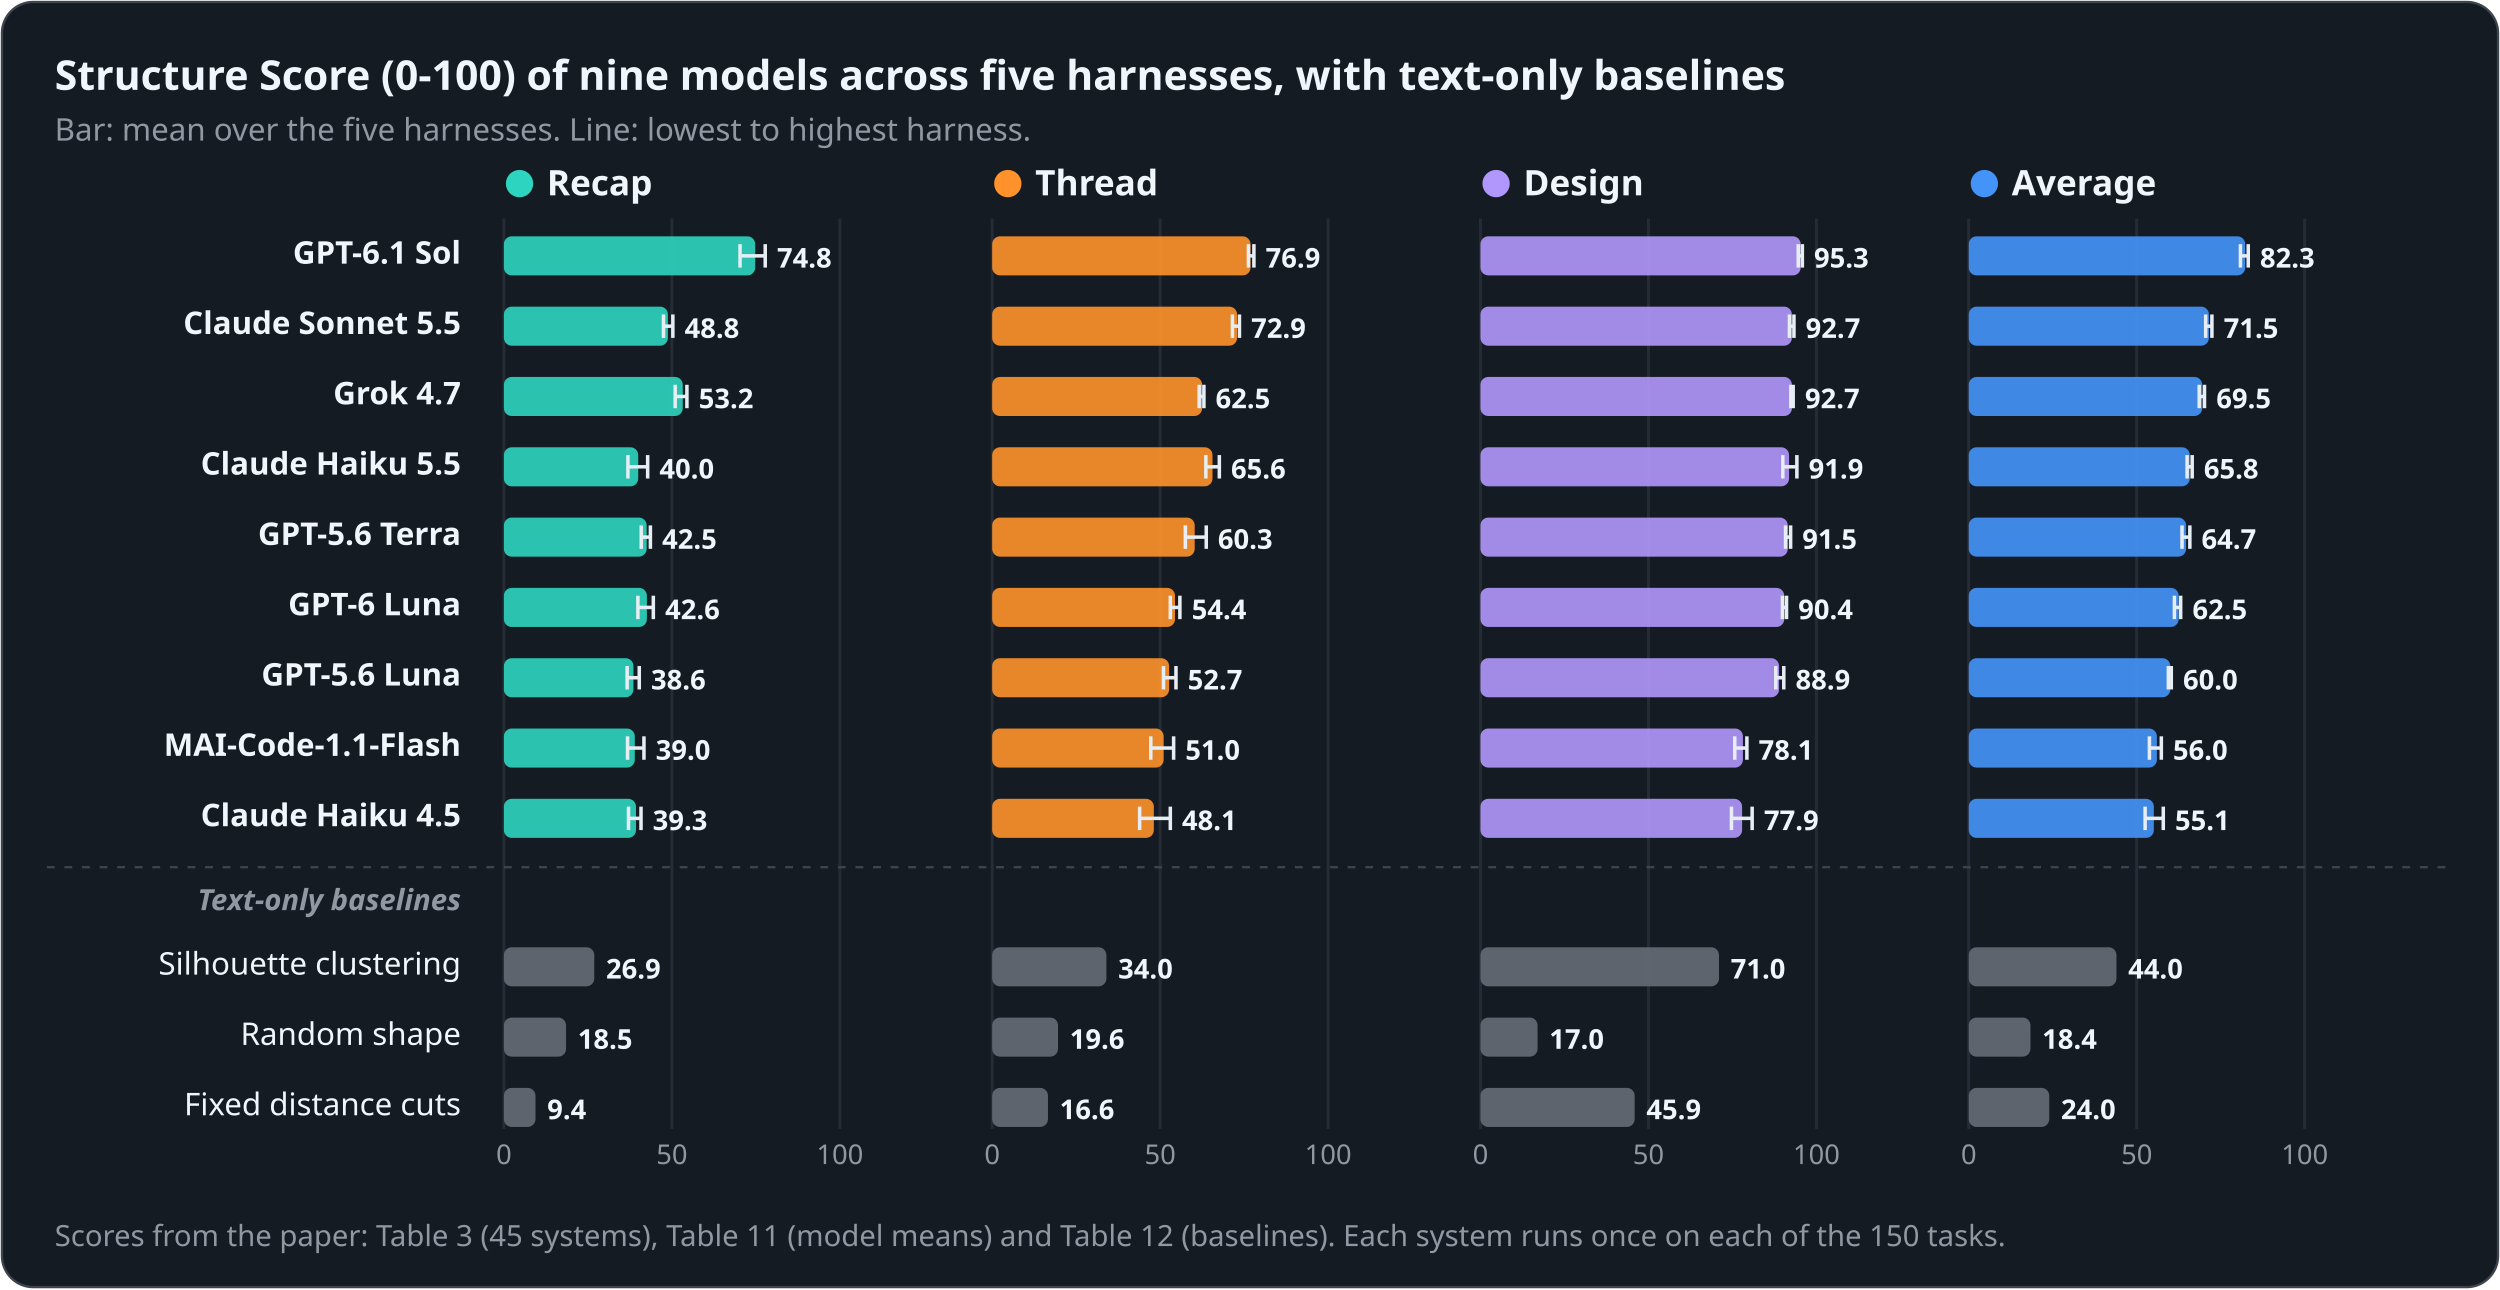
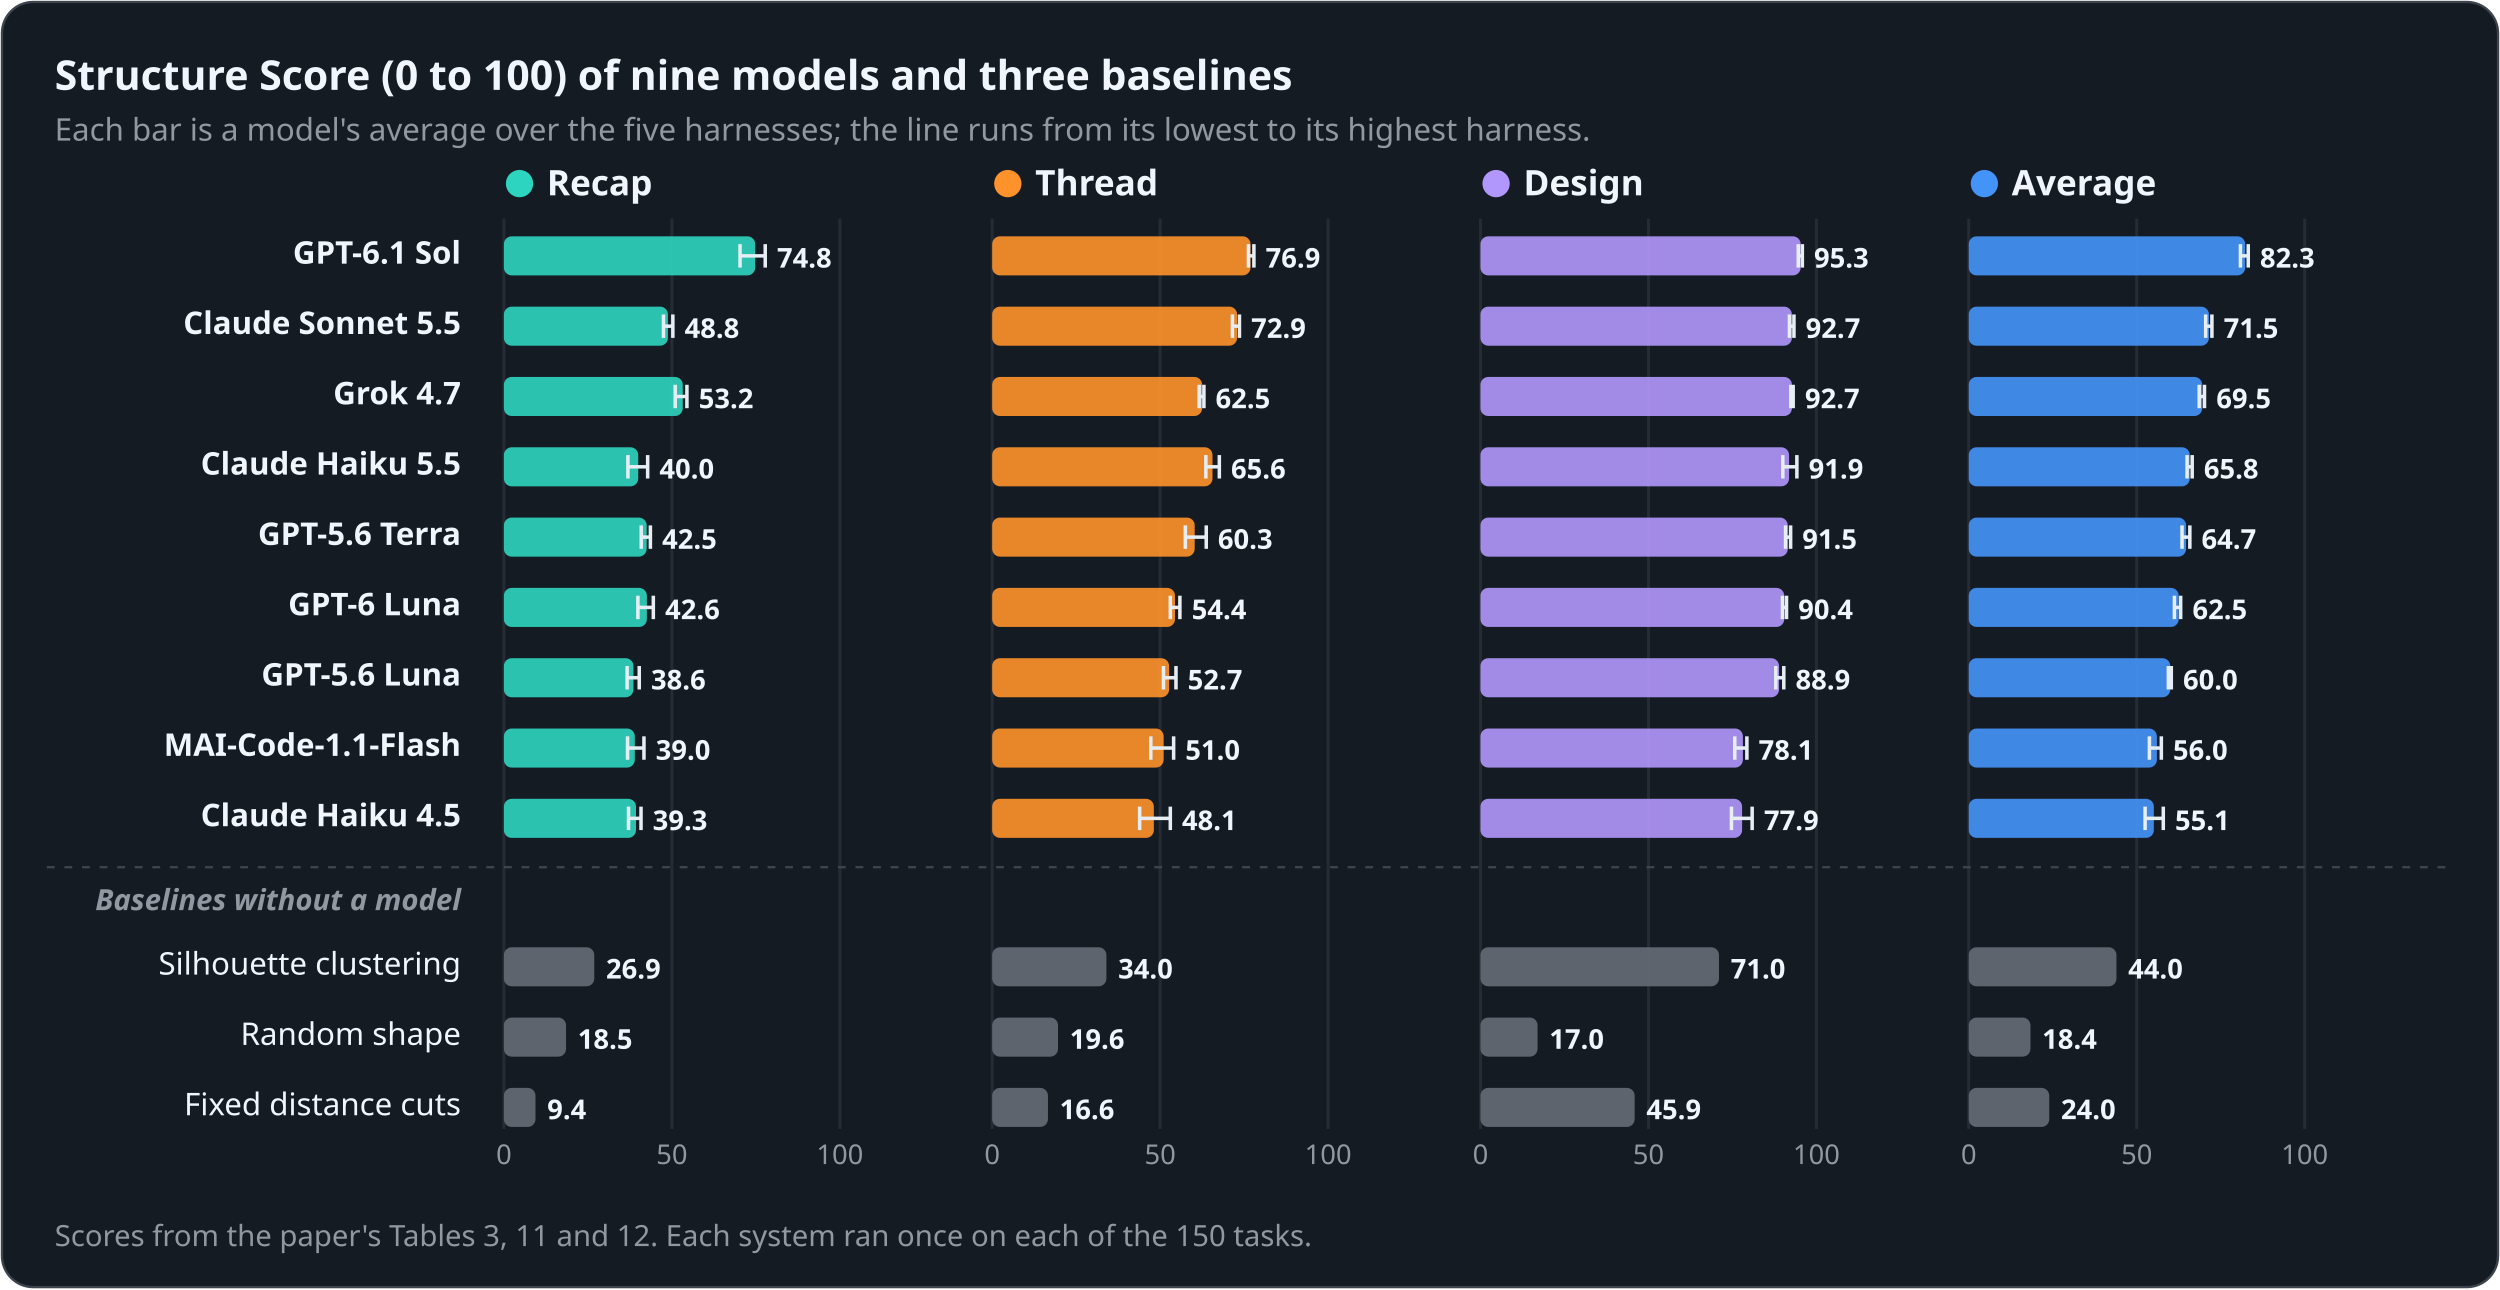
- <svg xmlns="http://www.w3.org/2000/svg" width="1280" height="660" viewBox="0 0 1280 660" role="img" aria-label="Structure Score of nine models and three text-only baselines on Recap, Thread and Design">
+ <svg xmlns="http://www.w3.org/2000/svg" width="1280" height="660" viewBox="0 0 1280 660" role="img" aria-label="Structure Score of nine models and three baselines without a language model on Recap, Thread and Design">
  <rect x="1" y="1" width="1278" height="658" rx="16" fill="#151b23" stroke="#3d444d" stroke-width="1.2" />
-   <text x="28" y="46" font-family="-apple-system,BlinkMacSystemFont,'Segoe UI','Noto Sans',Helvetica,Arial,sans-serif" font-size="21" font-weight="700" fill="#f0f6fc" text-anchor="start">Structure Score (0-100) of nine models across five harnesses, with text-only baselines</text>
-   <text x="28" y="72" font-family="-apple-system,BlinkMacSystemFont,'Segoe UI','Noto Sans',Helvetica,Arial,sans-serif" font-size="16" font-weight="400" fill="#9198a1" text-anchor="start">Bar: mean over the five harnesses.  Line: lowest to highest harness.</text>
+   <text x="28" y="46" font-family="-apple-system,BlinkMacSystemFont,'Segoe UI','Noto Sans',Helvetica,Arial,sans-serif" font-size="21" font-weight="700" fill="#f0f6fc" text-anchor="start">Structure Score (0 to 100) of nine models and three baselines</text>
+   <text x="28" y="72" font-family="-apple-system,BlinkMacSystemFont,'Segoe UI','Noto Sans',Helvetica,Arial,sans-serif" font-size="16" font-weight="400" fill="#9198a1" text-anchor="start">Each bar is a model's average over the five harnesses; the line runs from its lowest to its highest harness.</text>
  <circle cx="266" cy="94" r="7" fill="#2dd4bf" />
  <text x="280" y="100" font-family="-apple-system,BlinkMacSystemFont,'Segoe UI','Noto Sans',Helvetica,Arial,sans-serif" font-size="18" font-weight="700" fill="#f0f6fc" text-anchor="start">Recap</text>
  <path d="M258.0 112 V578" stroke="#262c36" stroke-width="1.5" />
  <text x="258.0" y="596" font-family="-apple-system,BlinkMacSystemFont,'Segoe UI','Noto Sans',Helvetica,Arial,sans-serif" font-size="14" font-weight="400" fill="#9198a1" text-anchor="middle">0</text>
  <path d="M344.0 112 V578" stroke="#262c36" stroke-width="1.5" />
  <text x="344.0" y="596" font-family="-apple-system,BlinkMacSystemFont,'Segoe UI','Noto Sans',Helvetica,Arial,sans-serif" font-size="14" font-weight="400" fill="#9198a1" text-anchor="middle">50</text>
  <path d="M430.0 112 V578" stroke="#262c36" stroke-width="1.5" />
  <text x="430.0" y="596" font-family="-apple-system,BlinkMacSystemFont,'Segoe UI','Noto Sans',Helvetica,Arial,sans-serif" font-size="14" font-weight="400" fill="#9198a1" text-anchor="middle">100</text>
  <circle cx="516" cy="94" r="7" fill="#ff922b" />
  <text x="530" y="100" font-family="-apple-system,BlinkMacSystemFont,'Segoe UI','Noto Sans',Helvetica,Arial,sans-serif" font-size="18" font-weight="700" fill="#f0f6fc" text-anchor="start">Thread</text>
  <path d="M508.0 112 V578" stroke="#262c36" stroke-width="1.5" />
  <text x="508.0" y="596" font-family="-apple-system,BlinkMacSystemFont,'Segoe UI','Noto Sans',Helvetica,Arial,sans-serif" font-size="14" font-weight="400" fill="#9198a1" text-anchor="middle">0</text>
  <path d="M594.0 112 V578" stroke="#262c36" stroke-width="1.5" />
  <text x="594.0" y="596" font-family="-apple-system,BlinkMacSystemFont,'Segoe UI','Noto Sans',Helvetica,Arial,sans-serif" font-size="14" font-weight="400" fill="#9198a1" text-anchor="middle">50</text>
  <path d="M680.0 112 V578" stroke="#262c36" stroke-width="1.5" />
  <text x="680.0" y="596" font-family="-apple-system,BlinkMacSystemFont,'Segoe UI','Noto Sans',Helvetica,Arial,sans-serif" font-size="14" font-weight="400" fill="#9198a1" text-anchor="middle">100</text>
  <circle cx="766" cy="94" r="7" fill="#b197fc" />
  <text x="780" y="100" font-family="-apple-system,BlinkMacSystemFont,'Segoe UI','Noto Sans',Helvetica,Arial,sans-serif" font-size="18" font-weight="700" fill="#f0f6fc" text-anchor="start">Design</text>
  <path d="M758.0 112 V578" stroke="#262c36" stroke-width="1.5" />
  <text x="758.0" y="596" font-family="-apple-system,BlinkMacSystemFont,'Segoe UI','Noto Sans',Helvetica,Arial,sans-serif" font-size="14" font-weight="400" fill="#9198a1" text-anchor="middle">0</text>
  <path d="M844.0 112 V578" stroke="#262c36" stroke-width="1.5" />
  <text x="844.0" y="596" font-family="-apple-system,BlinkMacSystemFont,'Segoe UI','Noto Sans',Helvetica,Arial,sans-serif" font-size="14" font-weight="400" fill="#9198a1" text-anchor="middle">50</text>
  <path d="M930.0 112 V578" stroke="#262c36" stroke-width="1.5" />
  <text x="930.0" y="596" font-family="-apple-system,BlinkMacSystemFont,'Segoe UI','Noto Sans',Helvetica,Arial,sans-serif" font-size="14" font-weight="400" fill="#9198a1" text-anchor="middle">100</text>
  <circle cx="1016" cy="94" r="7" fill="#4493f8" />
  <text x="1030" y="100" font-family="-apple-system,BlinkMacSystemFont,'Segoe UI','Noto Sans',Helvetica,Arial,sans-serif" font-size="18" font-weight="700" fill="#f0f6fc" text-anchor="start">Average</text>
  <path d="M1008.0 112 V578" stroke="#262c36" stroke-width="1.5" />
  <text x="1008.0" y="596" font-family="-apple-system,BlinkMacSystemFont,'Segoe UI','Noto Sans',Helvetica,Arial,sans-serif" font-size="14" font-weight="400" fill="#9198a1" text-anchor="middle">0</text>
  <path d="M1094.0 112 V578" stroke="#262c36" stroke-width="1.5" />
  <text x="1094.0" y="596" font-family="-apple-system,BlinkMacSystemFont,'Segoe UI','Noto Sans',Helvetica,Arial,sans-serif" font-size="14" font-weight="400" fill="#9198a1" text-anchor="middle">50</text>
  <path d="M1180.0 112 V578" stroke="#262c36" stroke-width="1.5" />
  <text x="1180.0" y="596" font-family="-apple-system,BlinkMacSystemFont,'Segoe UI','Noto Sans',Helvetica,Arial,sans-serif" font-size="14" font-weight="400" fill="#9198a1" text-anchor="middle">100</text>
  <text x="236" y="135" font-family="-apple-system,BlinkMacSystemFont,'Segoe UI','Noto Sans',Helvetica,Arial,sans-serif" font-size="16" font-weight="600" fill="#f0f6fc" text-anchor="end">GPT-6.1 Sol</text>
  <rect x="258" y="121" width="128.656" height="20" rx="4" fill="#2dd4bf" stroke="none" stroke-width="1" opacity="0.9" />
  <path d="M378.9 131 H391.8 M378.9 125 V137 M391.8 125 V137" stroke="#e6edf3" stroke-width="1.8" />
  <text x="397.816" y="137" font-family="-apple-system,BlinkMacSystemFont,'Segoe UI','Noto Sans',Helvetica,Arial,sans-serif" font-size="14" font-weight="700" fill="#f0f6fc" text-anchor="start">74.8</text>
  <rect x="508" y="121" width="132.268" height="20" rx="4" fill="#ff922b" stroke="none" stroke-width="1" opacity="0.9" />
  <path d="M639.2 131 H642.0 M639.2 125 V137 M642.0 125 V137" stroke="#e6edf3" stroke-width="1.8" />
  <text x="647.988" y="137" font-family="-apple-system,BlinkMacSystemFont,'Segoe UI','Noto Sans',Helvetica,Arial,sans-serif" font-size="14" font-weight="700" fill="#f0f6fc" text-anchor="start">76.9</text>
  <rect x="758" y="121" width="163.95" height="20" rx="4" fill="#b197fc" stroke="none" stroke-width="1" opacity="0.9" />
  <path d="M920.7 131 H922.8 M920.7 125 V137 M922.8 125 V137" stroke="#e6edf3" stroke-width="1.8" />
  <text x="928.776" y="137" font-family="-apple-system,BlinkMacSystemFont,'Segoe UI','Noto Sans',Helvetica,Arial,sans-serif" font-size="14" font-weight="700" fill="#f0f6fc" text-anchor="start">95.3</text>
  <rect x="1008" y="121" width="141.556" height="20" rx="4" fill="#4493f8" stroke="none" stroke-width="1" opacity="0.9" />
  <path d="M1147.1 131 H1151.1 M1147.1 125 V137 M1151.1 125 V137" stroke="#e6edf3" stroke-width="1.8" />
  <text x="1157.104" y="137" font-family="-apple-system,BlinkMacSystemFont,'Segoe UI','Noto Sans',Helvetica,Arial,sans-serif" font-size="14" font-weight="700" fill="#f0f6fc" text-anchor="start">82.3</text>
  <text x="236" y="171" font-family="-apple-system,BlinkMacSystemFont,'Segoe UI','Noto Sans',Helvetica,Arial,sans-serif" font-size="16" font-weight="600" fill="#f0f6fc" text-anchor="end">Claude Sonnet 5.5</text>
  <rect x="258" y="157" width="83.97" height="20" rx="4" fill="#2dd4bf" stroke="none" stroke-width="1" opacity="0.9" />
  <path d="M339.7 167 H344.5 M339.7 161 V173 M344.5 161 V173" stroke="#e6edf3" stroke-width="1.8" />
  <text x="350.516" y="173" font-family="-apple-system,BlinkMacSystemFont,'Segoe UI','Noto Sans',Helvetica,Arial,sans-serif" font-size="14" font-weight="700" fill="#f0f6fc" text-anchor="start">48.8</text>
  <rect x="508" y="157" width="125.388" height="20" rx="4" fill="#ff922b" stroke="none" stroke-width="1" opacity="0.9" />
  <path d="M631.0 167 H634.6 M631.0 161 V173 M634.6 161 V173" stroke="#e6edf3" stroke-width="1.8" />
  <text x="640.592" y="173" font-family="-apple-system,BlinkMacSystemFont,'Segoe UI','Noto Sans',Helvetica,Arial,sans-serif" font-size="14" font-weight="700" fill="#f0f6fc" text-anchor="start">72.9</text>
  <rect x="758" y="157" width="159.444" height="20" rx="4" fill="#b197fc" stroke="none" stroke-width="1" opacity="0.9" />
  <path d="M916.2 167 H918.5 M916.2 161 V173 M918.5 161 V173" stroke="#e6edf3" stroke-width="1.8" />
  <text x="924.476" y="173" font-family="-apple-system,BlinkMacSystemFont,'Segoe UI','Noto Sans',Helvetica,Arial,sans-serif" font-size="14" font-weight="700" fill="#f0f6fc" text-anchor="start">92.7</text>
  <rect x="1008" y="157" width="122.98" height="20" rx="4" fill="#4493f8" stroke="none" stroke-width="1" opacity="0.9" />
  <path d="M1129.3 167 H1132.5 M1129.3 161 V173 M1132.5 161 V173" stroke="#e6edf3" stroke-width="1.8" />
  <text x="1138.528" y="173" font-family="-apple-system,BlinkMacSystemFont,'Segoe UI','Noto Sans',Helvetica,Arial,sans-serif" font-size="14" font-weight="700" fill="#f0f6fc" text-anchor="start">71.5</text>
  <text x="236" y="207" font-family="-apple-system,BlinkMacSystemFont,'Segoe UI','Noto Sans',Helvetica,Arial,sans-serif" font-size="16" font-weight="600" fill="#f0f6fc" text-anchor="end">Grok 4.7</text>
  <rect x="258" y="193" width="91.573" height="20" rx="4" fill="#2dd4bf" stroke="none" stroke-width="1" opacity="0.9" />
  <path d="M345.7 203 H351.7 M345.7 197 V209 M351.7 197 V209" stroke="#e6edf3" stroke-width="1.8" />
  <text x="357.74" y="209" font-family="-apple-system,BlinkMacSystemFont,'Segoe UI','Noto Sans',Helvetica,Arial,sans-serif" font-size="14" font-weight="700" fill="#f0f6fc" text-anchor="start">53.2</text>
  <rect x="508" y="193" width="107.5" height="20" rx="4" fill="#ff922b" stroke="none" stroke-width="1" opacity="0.9" />
  <path d="M614.0 203 H616.4 M614.0 197 V209 M616.4 197 V209" stroke="#e6edf3" stroke-width="1.8" />
  <text x="622.36" y="209" font-family="-apple-system,BlinkMacSystemFont,'Segoe UI','Noto Sans',Helvetica,Arial,sans-serif" font-size="14" font-weight="700" fill="#f0f6fc" text-anchor="start">62.5</text>
  <rect x="758" y="193" width="159.478" height="20" rx="4" fill="#b197fc" stroke="none" stroke-width="1" opacity="0.9" />
  <path d="M916.9 203 H918.1 M916.9 197 V209 M918.1 197 V209" stroke="#e6edf3" stroke-width="1.8" />
  <text x="924.132" y="209" font-family="-apple-system,BlinkMacSystemFont,'Segoe UI','Noto Sans',Helvetica,Arial,sans-serif" font-size="14" font-weight="700" fill="#f0f6fc" text-anchor="start">92.7</text>
  <rect x="1008" y="193" width="119.54" height="20" rx="4" fill="#4493f8" stroke="none" stroke-width="1" opacity="0.9" />
  <path d="M1126.0 203 H1128.7 M1126.0 197 V209 M1128.7 197 V209" stroke="#e6edf3" stroke-width="1.8" />
  <text x="1134.744" y="209" font-family="-apple-system,BlinkMacSystemFont,'Segoe UI','Noto Sans',Helvetica,Arial,sans-serif" font-size="14" font-weight="700" fill="#f0f6fc" text-anchor="start">69.5</text>
  <text x="236" y="243" font-family="-apple-system,BlinkMacSystemFont,'Segoe UI','Noto Sans',Helvetica,Arial,sans-serif" font-size="16" font-weight="600" fill="#f0f6fc" text-anchor="end">Claude Haiku 5.5</text>
  <rect x="258" y="229" width="68.766" height="20" rx="4" fill="#2dd4bf" stroke="none" stroke-width="1" opacity="0.9" />
  <path d="M321.5 239 H331.6 M321.5 233 V245 M331.6 233 V245" stroke="#e6edf3" stroke-width="1.8" />
  <text x="337.616" y="245" font-family="-apple-system,BlinkMacSystemFont,'Segoe UI','Noto Sans',Helvetica,Arial,sans-serif" font-size="14" font-weight="700" fill="#f0f6fc" text-anchor="start">40.0</text>
  <rect x="508" y="229" width="112.798" height="20" rx="4" fill="#ff922b" stroke="none" stroke-width="1" opacity="0.9" />
  <path d="M617.4 239 H624.3 M617.4 233 V245 M624.3 233 V245" stroke="#e6edf3" stroke-width="1.8" />
  <text x="630.272" y="245" font-family="-apple-system,BlinkMacSystemFont,'Segoe UI','Noto Sans',Helvetica,Arial,sans-serif" font-size="14" font-weight="700" fill="#f0f6fc" text-anchor="start">65.6</text>
  <rect x="758" y="229" width="157.999" height="20" rx="4" fill="#b197fc" stroke="none" stroke-width="1" opacity="0.9" />
  <path d="M912.8 239 H920.0 M912.8 233 V245 M920.0 233 V245" stroke="#e6edf3" stroke-width="1.8" />
  <text x="926.024" y="245" font-family="-apple-system,BlinkMacSystemFont,'Segoe UI','Noto Sans',Helvetica,Arial,sans-serif" font-size="14" font-weight="700" fill="#f0f6fc" text-anchor="start">91.9</text>
  <rect x="1008" y="229" width="113.176" height="20" rx="4" fill="#4493f8" stroke="none" stroke-width="1" opacity="0.9" />
  <path d="M1119.8 239 H1122.4 M1119.8 233 V245 M1122.4 233 V245" stroke="#e6edf3" stroke-width="1.8" />
  <text x="1128.38" y="245" font-family="-apple-system,BlinkMacSystemFont,'Segoe UI','Noto Sans',Helvetica,Arial,sans-serif" font-size="14" font-weight="700" fill="#f0f6fc" text-anchor="start">65.8</text>
  <text x="236" y="279" font-family="-apple-system,BlinkMacSystemFont,'Segoe UI','Noto Sans',Helvetica,Arial,sans-serif" font-size="16" font-weight="600" fill="#f0f6fc" text-anchor="end">GPT-5.6 Terra</text>
  <rect x="258" y="265" width="73.1" height="20" rx="4" fill="#2dd4bf" stroke="none" stroke-width="1" opacity="0.9" />
  <path d="M328.3 275 H333.0 M328.3 269 V281 M333.0 269 V281" stroke="#e6edf3" stroke-width="1.8" />
  <text x="338.992" y="281" font-family="-apple-system,BlinkMacSystemFont,'Segoe UI','Noto Sans',Helvetica,Arial,sans-serif" font-size="14" font-weight="700" fill="#f0f6fc" text-anchor="start">42.5</text>
  <rect x="508" y="265" width="103.682" height="20" rx="4" fill="#ff922b" stroke="none" stroke-width="1" opacity="0.9" />
  <path d="M606.9 275 H617.6 M606.9 269 V281 M617.6 269 V281" stroke="#e6edf3" stroke-width="1.8" />
  <text x="623.564" y="281" font-family="-apple-system,BlinkMacSystemFont,'Segoe UI','Noto Sans',Helvetica,Arial,sans-serif" font-size="14" font-weight="700" fill="#f0f6fc" text-anchor="start">60.3</text>
  <rect x="758" y="265" width="157.346" height="20" rx="4" fill="#b197fc" stroke="none" stroke-width="1" opacity="0.9" />
  <path d="M914.2 275 H916.8 M914.2 269 V281 M916.8 269 V281" stroke="#e6edf3" stroke-width="1.8" />
  <text x="922.756" y="281" font-family="-apple-system,BlinkMacSystemFont,'Segoe UI','Noto Sans',Helvetica,Arial,sans-serif" font-size="14" font-weight="700" fill="#f0f6fc" text-anchor="start">91.5</text>
  <rect x="1008" y="265" width="111.284" height="20" rx="4" fill="#4493f8" stroke="none" stroke-width="1" opacity="0.9" />
  <path d="M1117.2 275 H1121.2 M1117.2 269 V281 M1121.2 269 V281" stroke="#e6edf3" stroke-width="1.8" />
  <text x="1127.176" y="281" font-family="-apple-system,BlinkMacSystemFont,'Segoe UI','Noto Sans',Helvetica,Arial,sans-serif" font-size="14" font-weight="700" fill="#f0f6fc" text-anchor="start">64.7</text>
  <text x="236" y="315" font-family="-apple-system,BlinkMacSystemFont,'Segoe UI','Noto Sans',Helvetica,Arial,sans-serif" font-size="16" font-weight="600" fill="#f0f6fc" text-anchor="end">GPT-6 Luna</text>
  <rect x="258" y="301" width="73.203" height="20" rx="4" fill="#2dd4bf" stroke="none" stroke-width="1" opacity="0.9" />
  <path d="M326.6 311 H334.5 M326.6 305 V317 M334.5 305 V317" stroke="#e6edf3" stroke-width="1.8" />
  <text x="340.54" y="317" font-family="-apple-system,BlinkMacSystemFont,'Segoe UI','Noto Sans',Helvetica,Arial,sans-serif" font-size="14" font-weight="700" fill="#f0f6fc" text-anchor="start">42.6</text>
  <rect x="508" y="301" width="93.602" height="20" rx="4" fill="#ff922b" stroke="none" stroke-width="1" opacity="0.9" />
  <path d="M599.2 311 H604.1 M599.2 305 V317 M604.1 305 V317" stroke="#e6edf3" stroke-width="1.8" />
  <text x="610.148" y="317" font-family="-apple-system,BlinkMacSystemFont,'Segoe UI','Noto Sans',Helvetica,Arial,sans-serif" font-size="14" font-weight="700" fill="#f0f6fc" text-anchor="start">54.4</text>
  <rect x="758" y="301" width="155.522" height="20" rx="4" fill="#b197fc" stroke="none" stroke-width="1" opacity="0.9" />
  <path d="M912.6 311 H914.7 M912.6 305 V317 M914.7 305 V317" stroke="#e6edf3" stroke-width="1.8" />
  <text x="920.692" y="317" font-family="-apple-system,BlinkMacSystemFont,'Segoe UI','Noto Sans',Helvetica,Arial,sans-serif" font-size="14" font-weight="700" fill="#f0f6fc" text-anchor="start">90.4</text>
  <rect x="1008" y="301" width="107.5" height="20" rx="4" fill="#4493f8" stroke="none" stroke-width="1" opacity="0.9" />
  <path d="M1113.3 311 H1116.5 M1113.3 305 V317 M1116.5 305 V317" stroke="#e6edf3" stroke-width="1.8" />
  <text x="1122.532" y="317" font-family="-apple-system,BlinkMacSystemFont,'Segoe UI','Noto Sans',Helvetica,Arial,sans-serif" font-size="14" font-weight="700" fill="#f0f6fc" text-anchor="start">62.5</text>
  <text x="236" y="351" font-family="-apple-system,BlinkMacSystemFont,'Segoe UI','Noto Sans',Helvetica,Arial,sans-serif" font-size="16" font-weight="600" fill="#f0f6fc" text-anchor="end">GPT-5.6 Luna</text>
  <rect x="258" y="337" width="66.323" height="20" rx="4" fill="#2dd4bf" stroke="none" stroke-width="1" opacity="0.9" />
  <path d="M321.1 347 H327.3 M321.1 341 V353 M327.3 341 V353" stroke="#e6edf3" stroke-width="1.8" />
  <text x="333.316" y="353" font-family="-apple-system,BlinkMacSystemFont,'Segoe UI','Noto Sans',Helvetica,Arial,sans-serif" font-size="14" font-weight="700" fill="#f0f6fc" text-anchor="start">38.6</text>
  <rect x="508" y="337" width="90.575" height="20" rx="4" fill="#ff922b" stroke="none" stroke-width="1" opacity="0.9" />
  <path d="M595.7 347 H602.1 M595.7 341 V353 M602.1 341 V353" stroke="#e6edf3" stroke-width="1.8" />
  <text x="608.084" y="353" font-family="-apple-system,BlinkMacSystemFont,'Segoe UI','Noto Sans',Helvetica,Arial,sans-serif" font-size="14" font-weight="700" fill="#f0f6fc" text-anchor="start">52.7</text>
  <rect x="758" y="337" width="152.874" height="20" rx="4" fill="#b197fc" stroke="none" stroke-width="1" opacity="0.9" />
  <path d="M909.2 347 H913.3 M909.2 341 V353 M913.3 341 V353" stroke="#e6edf3" stroke-width="1.8" />
  <text x="919.316" y="353" font-family="-apple-system,BlinkMacSystemFont,'Segoe UI','Noto Sans',Helvetica,Arial,sans-serif" font-size="14" font-weight="700" fill="#f0f6fc" text-anchor="start">88.9</text>
  <rect x="1008" y="337" width="103.2" height="20" rx="4" fill="#4493f8" stroke="none" stroke-width="1" opacity="0.9" />
  <path d="M1110.2 347 H1111.7 M1110.2 341 V353 M1111.7 341 V353" stroke="#e6edf3" stroke-width="1.8" />
  <text x="1117.716" y="353" font-family="-apple-system,BlinkMacSystemFont,'Segoe UI','Noto Sans',Helvetica,Arial,sans-serif" font-size="14" font-weight="700" fill="#f0f6fc" text-anchor="start">60.0</text>
  <text x="236" y="387" font-family="-apple-system,BlinkMacSystemFont,'Segoe UI','Noto Sans',Helvetica,Arial,sans-serif" font-size="16" font-weight="600" fill="#f0f6fc" text-anchor="end">MAI-Code-1.1-Flash</text>
  <rect x="258" y="373" width="67.011" height="20" rx="4" fill="#2dd4bf" stroke="none" stroke-width="1" opacity="0.9" />
  <path d="M321.3 383 H329.7 M321.3 377 V389 M329.7 377 V389" stroke="#e6edf3" stroke-width="1.8" />
  <text x="335.724" y="389" font-family="-apple-system,BlinkMacSystemFont,'Segoe UI','Noto Sans',Helvetica,Arial,sans-serif" font-size="14" font-weight="700" fill="#f0f6fc" text-anchor="start">39.0</text>
  <rect x="508" y="373" width="87.789" height="20" rx="4" fill="#ff922b" stroke="none" stroke-width="1" opacity="0.9" />
  <path d="M589.2 383 H600.9 M589.2 377 V389 M600.9 377 V389" stroke="#e6edf3" stroke-width="1.8" />
  <text x="606.88" y="389" font-family="-apple-system,BlinkMacSystemFont,'Segoe UI','Noto Sans',Helvetica,Arial,sans-serif" font-size="14" font-weight="700" fill="#f0f6fc" text-anchor="start">51.0</text>
  <rect x="758" y="373" width="134.366" height="20" rx="4" fill="#b197fc" stroke="none" stroke-width="1" opacity="0.9" />
  <path d="M888.2 383 H894.4 M888.2 377 V389 M894.4 377 V389" stroke="#e6edf3" stroke-width="1.8" />
  <text x="900.396" y="389" font-family="-apple-system,BlinkMacSystemFont,'Segoe UI','Noto Sans',Helvetica,Arial,sans-serif" font-size="14" font-weight="700" fill="#f0f6fc" text-anchor="start">78.1</text>
  <rect x="1008" y="373" width="96.32" height="20" rx="4" fill="#4493f8" stroke="none" stroke-width="1" opacity="0.9" />
  <path d="M1100.5 383 H1106.6 M1100.5 377 V389 M1106.6 377 V389" stroke="#e6edf3" stroke-width="1.8" />
  <text x="1112.556" y="389" font-family="-apple-system,BlinkMacSystemFont,'Segoe UI','Noto Sans',Helvetica,Arial,sans-serif" font-size="14" font-weight="700" fill="#f0f6fc" text-anchor="start">56.0</text>
  <text x="236" y="423" font-family="-apple-system,BlinkMacSystemFont,'Segoe UI','Noto Sans',Helvetica,Arial,sans-serif" font-size="16" font-weight="600" fill="#f0f6fc" text-anchor="end">Claude Haiku 4.5</text>
  <rect x="258" y="409" width="67.63" height="20" rx="4" fill="#2dd4bf" stroke="none" stroke-width="1" opacity="0.9" />
  <path d="M321.8 419 H328.2 M321.8 413 V425 M328.2 413 V425" stroke="#e6edf3" stroke-width="1.8" />
  <text x="334.176" y="425" font-family="-apple-system,BlinkMacSystemFont,'Segoe UI','Noto Sans',Helvetica,Arial,sans-serif" font-size="14" font-weight="700" fill="#f0f6fc" text-anchor="start">39.3</text>
  <rect x="508" y="409" width="82.766" height="20" rx="4" fill="#ff922b" stroke="none" stroke-width="1" opacity="0.9" />
  <path d="M583.5 419 H599.2 M583.5 413 V425 M599.2 413 V425" stroke="#e6edf3" stroke-width="1.8" />
  <text x="605.16" y="425" font-family="-apple-system,BlinkMacSystemFont,'Segoe UI','Noto Sans',Helvetica,Arial,sans-serif" font-size="14" font-weight="700" fill="#f0f6fc" text-anchor="start">48.1</text>
  <rect x="758" y="409" width="133.954" height="20" rx="4" fill="#b197fc" stroke="none" stroke-width="1" opacity="0.9" />
  <path d="M886.5 419 H897.1 M886.5 413 V425 M897.1 413 V425" stroke="#e6edf3" stroke-width="1.8" />
  <text x="903.148" y="425" font-family="-apple-system,BlinkMacSystemFont,'Segoe UI','Noto Sans',Helvetica,Arial,sans-serif" font-size="14" font-weight="700" fill="#f0f6fc" text-anchor="start">77.9</text>
  <rect x="1008" y="409" width="94.772" height="20" rx="4" fill="#4493f8" stroke="none" stroke-width="1" opacity="0.9" />
  <path d="M1098.3 419 H1107.6 M1098.3 413 V425 M1107.6 413 V425" stroke="#e6edf3" stroke-width="1.8" />
  <text x="1113.588" y="425" font-family="-apple-system,BlinkMacSystemFont,'Segoe UI','Noto Sans',Helvetica,Arial,sans-serif" font-size="14" font-weight="700" fill="#f0f6fc" text-anchor="start">55.1</text>
  <path d="M24 444 H1256" stroke="#3d444d" stroke-width="1.2" stroke-dasharray="4 5" />
-   <text x="236" y="466" font-family="-apple-system,BlinkMacSystemFont,'Segoe UI','Noto Sans',Helvetica,Arial,sans-serif" font-size="15" font-weight="600" fill="#9198a1" text-anchor="end" font-style="italic">Text-only baselines</text>
+   <text x="236" y="466" font-family="-apple-system,BlinkMacSystemFont,'Segoe UI','Noto Sans',Helvetica,Arial,sans-serif" font-size="15" font-weight="600" fill="#9198a1" text-anchor="end" font-style="italic">Baselines without a model</text>
  <text x="236" y="499" font-family="-apple-system,BlinkMacSystemFont,'Segoe UI','Noto Sans',Helvetica,Arial,sans-serif" font-size="16" font-weight="400" fill="#f0f6fc" text-anchor="end">Silhouette clustering</text>
  <rect x="258" y="485" width="46.268" height="20" rx="4" fill="#656c76" stroke="none" stroke-width="1" opacity="0.9" />
  <text x="310.268" y="501" font-family="-apple-system,BlinkMacSystemFont,'Segoe UI','Noto Sans',Helvetica,Arial,sans-serif" font-size="14" font-weight="700" fill="#f0f6fc" text-anchor="start">26.9</text>
  <rect x="508" y="485" width="58.48" height="20" rx="4" fill="#656c76" stroke="none" stroke-width="1" opacity="0.9" />
  <text x="572.48" y="501" font-family="-apple-system,BlinkMacSystemFont,'Segoe UI','Noto Sans',Helvetica,Arial,sans-serif" font-size="14" font-weight="700" fill="#f0f6fc" text-anchor="start">34.0</text>
  <rect x="758" y="485" width="122.12" height="20" rx="4" fill="#656c76" stroke="none" stroke-width="1" opacity="0.9" />
  <text x="886.12" y="501" font-family="-apple-system,BlinkMacSystemFont,'Segoe UI','Noto Sans',Helvetica,Arial,sans-serif" font-size="14" font-weight="700" fill="#f0f6fc" text-anchor="start">71.0</text>
  <rect x="1008" y="485" width="75.623" height="20" rx="4" fill="#656c76" stroke="none" stroke-width="1" opacity="0.9" />
  <text x="1089.623" y="501" font-family="-apple-system,BlinkMacSystemFont,'Segoe UI','Noto Sans',Helvetica,Arial,sans-serif" font-size="14" font-weight="700" fill="#f0f6fc" text-anchor="start">44.0</text>
  <text x="236" y="535" font-family="-apple-system,BlinkMacSystemFont,'Segoe UI','Noto Sans',Helvetica,Arial,sans-serif" font-size="16" font-weight="400" fill="#f0f6fc" text-anchor="end">Random shape</text>
  <rect x="258" y="521" width="31.82" height="20" rx="4" fill="#656c76" stroke="none" stroke-width="1" opacity="0.9" />
  <text x="295.82" y="537" font-family="-apple-system,BlinkMacSystemFont,'Segoe UI','Noto Sans',Helvetica,Arial,sans-serif" font-size="14" font-weight="700" fill="#f0f6fc" text-anchor="start">18.5</text>
  <rect x="508" y="521" width="33.712" height="20" rx="4" fill="#656c76" stroke="none" stroke-width="1" opacity="0.9" />
  <text x="547.712" y="537" font-family="-apple-system,BlinkMacSystemFont,'Segoe UI','Noto Sans',Helvetica,Arial,sans-serif" font-size="14" font-weight="700" fill="#f0f6fc" text-anchor="start">19.6</text>
  <rect x="758" y="521" width="29.24" height="20" rx="4" fill="#656c76" stroke="none" stroke-width="1" opacity="0.9" />
  <text x="793.24" y="537" font-family="-apple-system,BlinkMacSystemFont,'Segoe UI','Noto Sans',Helvetica,Arial,sans-serif" font-size="14" font-weight="700" fill="#f0f6fc" text-anchor="start">17.0</text>
  <rect x="1008" y="521" width="31.591" height="20" rx="4" fill="#656c76" stroke="none" stroke-width="1" opacity="0.9" />
  <text x="1045.591" y="537" font-family="-apple-system,BlinkMacSystemFont,'Segoe UI','Noto Sans',Helvetica,Arial,sans-serif" font-size="14" font-weight="700" fill="#f0f6fc" text-anchor="start">18.4</text>
  <text x="236" y="571" font-family="-apple-system,BlinkMacSystemFont,'Segoe UI','Noto Sans',Helvetica,Arial,sans-serif" font-size="16" font-weight="400" fill="#f0f6fc" text-anchor="end">Fixed distance cuts</text>
  <rect x="258" y="557" width="16.168" height="20" rx="4" fill="#656c76" stroke="none" stroke-width="1" opacity="0.9" />
  <text x="280.168" y="573" font-family="-apple-system,BlinkMacSystemFont,'Segoe UI','Noto Sans',Helvetica,Arial,sans-serif" font-size="14" font-weight="700" fill="#f0f6fc" text-anchor="start">9.4</text>
  <rect x="508" y="557" width="28.552" height="20" rx="4" fill="#656c76" stroke="none" stroke-width="1" opacity="0.9" />
  <text x="542.552" y="573" font-family="-apple-system,BlinkMacSystemFont,'Segoe UI','Noto Sans',Helvetica,Arial,sans-serif" font-size="14" font-weight="700" fill="#f0f6fc" text-anchor="start">16.6</text>
  <rect x="758" y="557" width="78.948" height="20" rx="4" fill="#656c76" stroke="none" stroke-width="1" opacity="0.9" />
  <text x="842.948" y="573" font-family="-apple-system,BlinkMacSystemFont,'Segoe UI','Noto Sans',Helvetica,Arial,sans-serif" font-size="14" font-weight="700" fill="#f0f6fc" text-anchor="start">45.9</text>
  <rect x="1008" y="557" width="41.223" height="20" rx="4" fill="#656c76" stroke="none" stroke-width="1" opacity="0.9" />
  <text x="1055.223" y="573" font-family="-apple-system,BlinkMacSystemFont,'Segoe UI','Noto Sans',Helvetica,Arial,sans-serif" font-size="14" font-weight="700" fill="#f0f6fc" text-anchor="start">24.0</text>
-   <text x="28" y="638" font-family="-apple-system,BlinkMacSystemFont,'Segoe UI','Noto Sans',Helvetica,Arial,sans-serif" font-size="15" font-weight="400" fill="#9198a1" text-anchor="start">Scores from the paper: Table 3 (45 systems), Table 11 (model means) and Table 12 (baselines). Each system runs once on each of the 150 tasks.</text>
+   <text x="28" y="638" font-family="-apple-system,BlinkMacSystemFont,'Segoe UI','Noto Sans',Helvetica,Arial,sans-serif" font-size="15" font-weight="400" fill="#9198a1" text-anchor="start">Scores from the paper's Tables 3, 11 and 12. Each system ran once on each of the 150 tasks.</text>
</svg>
